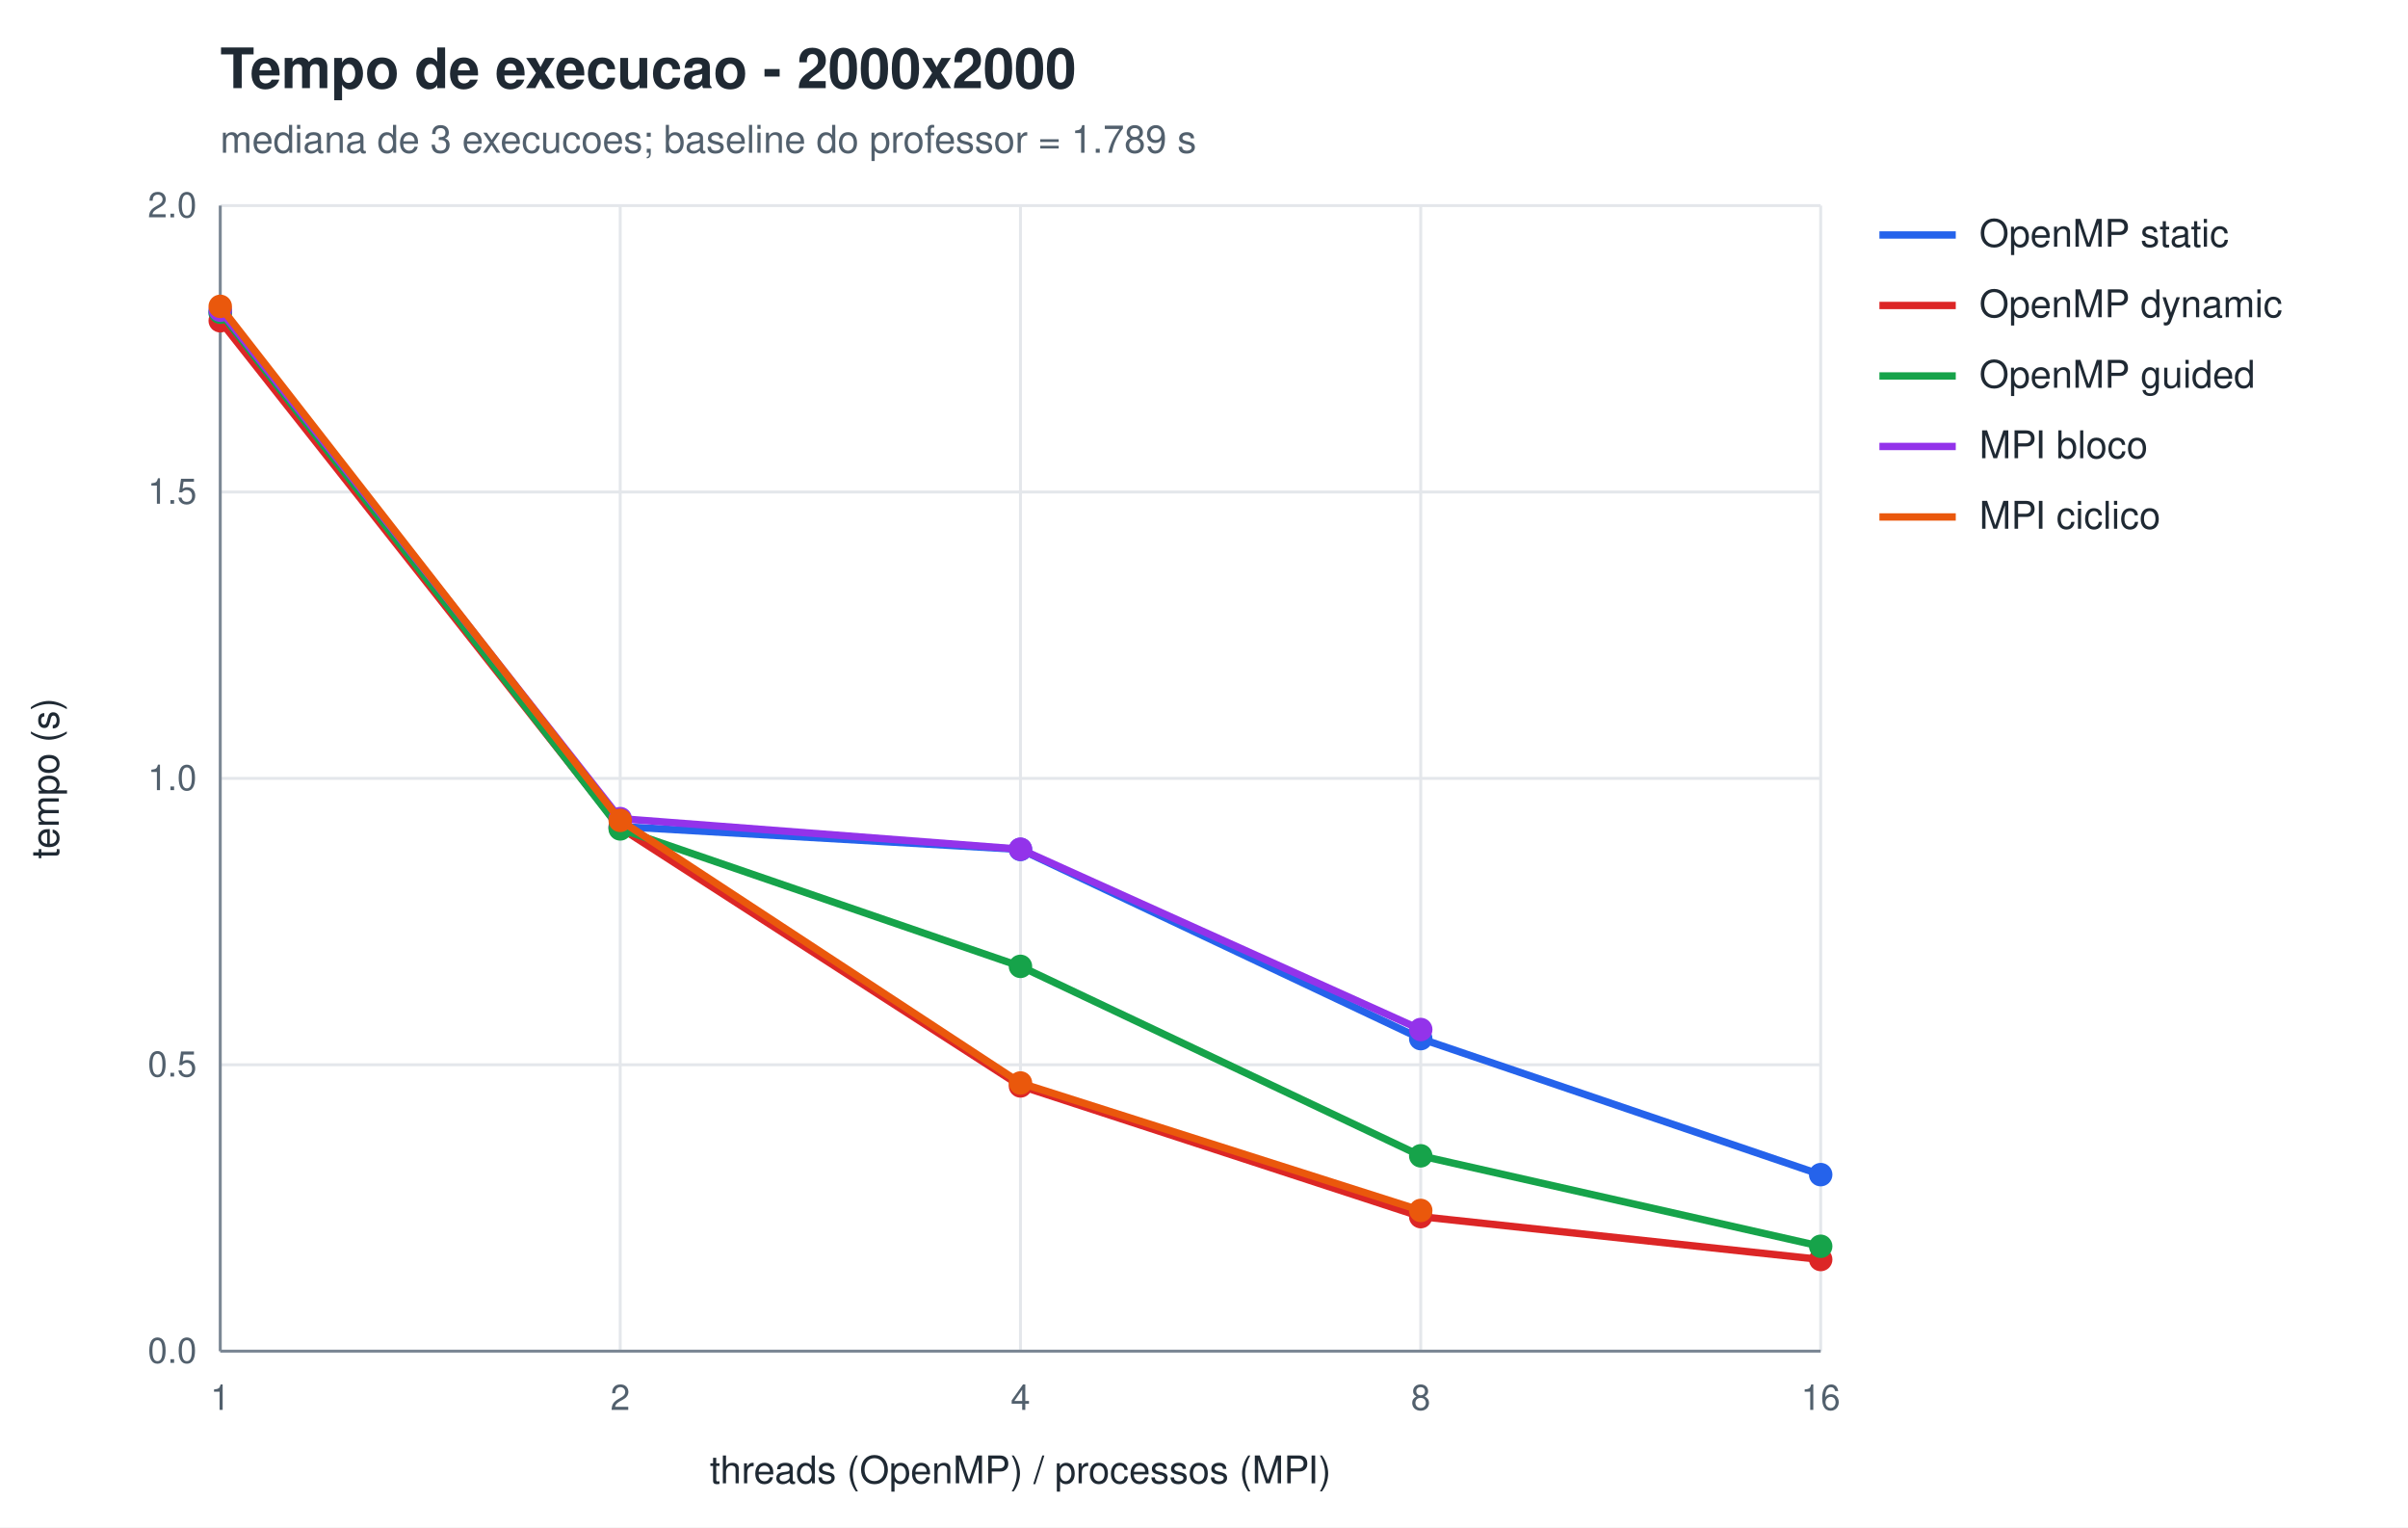
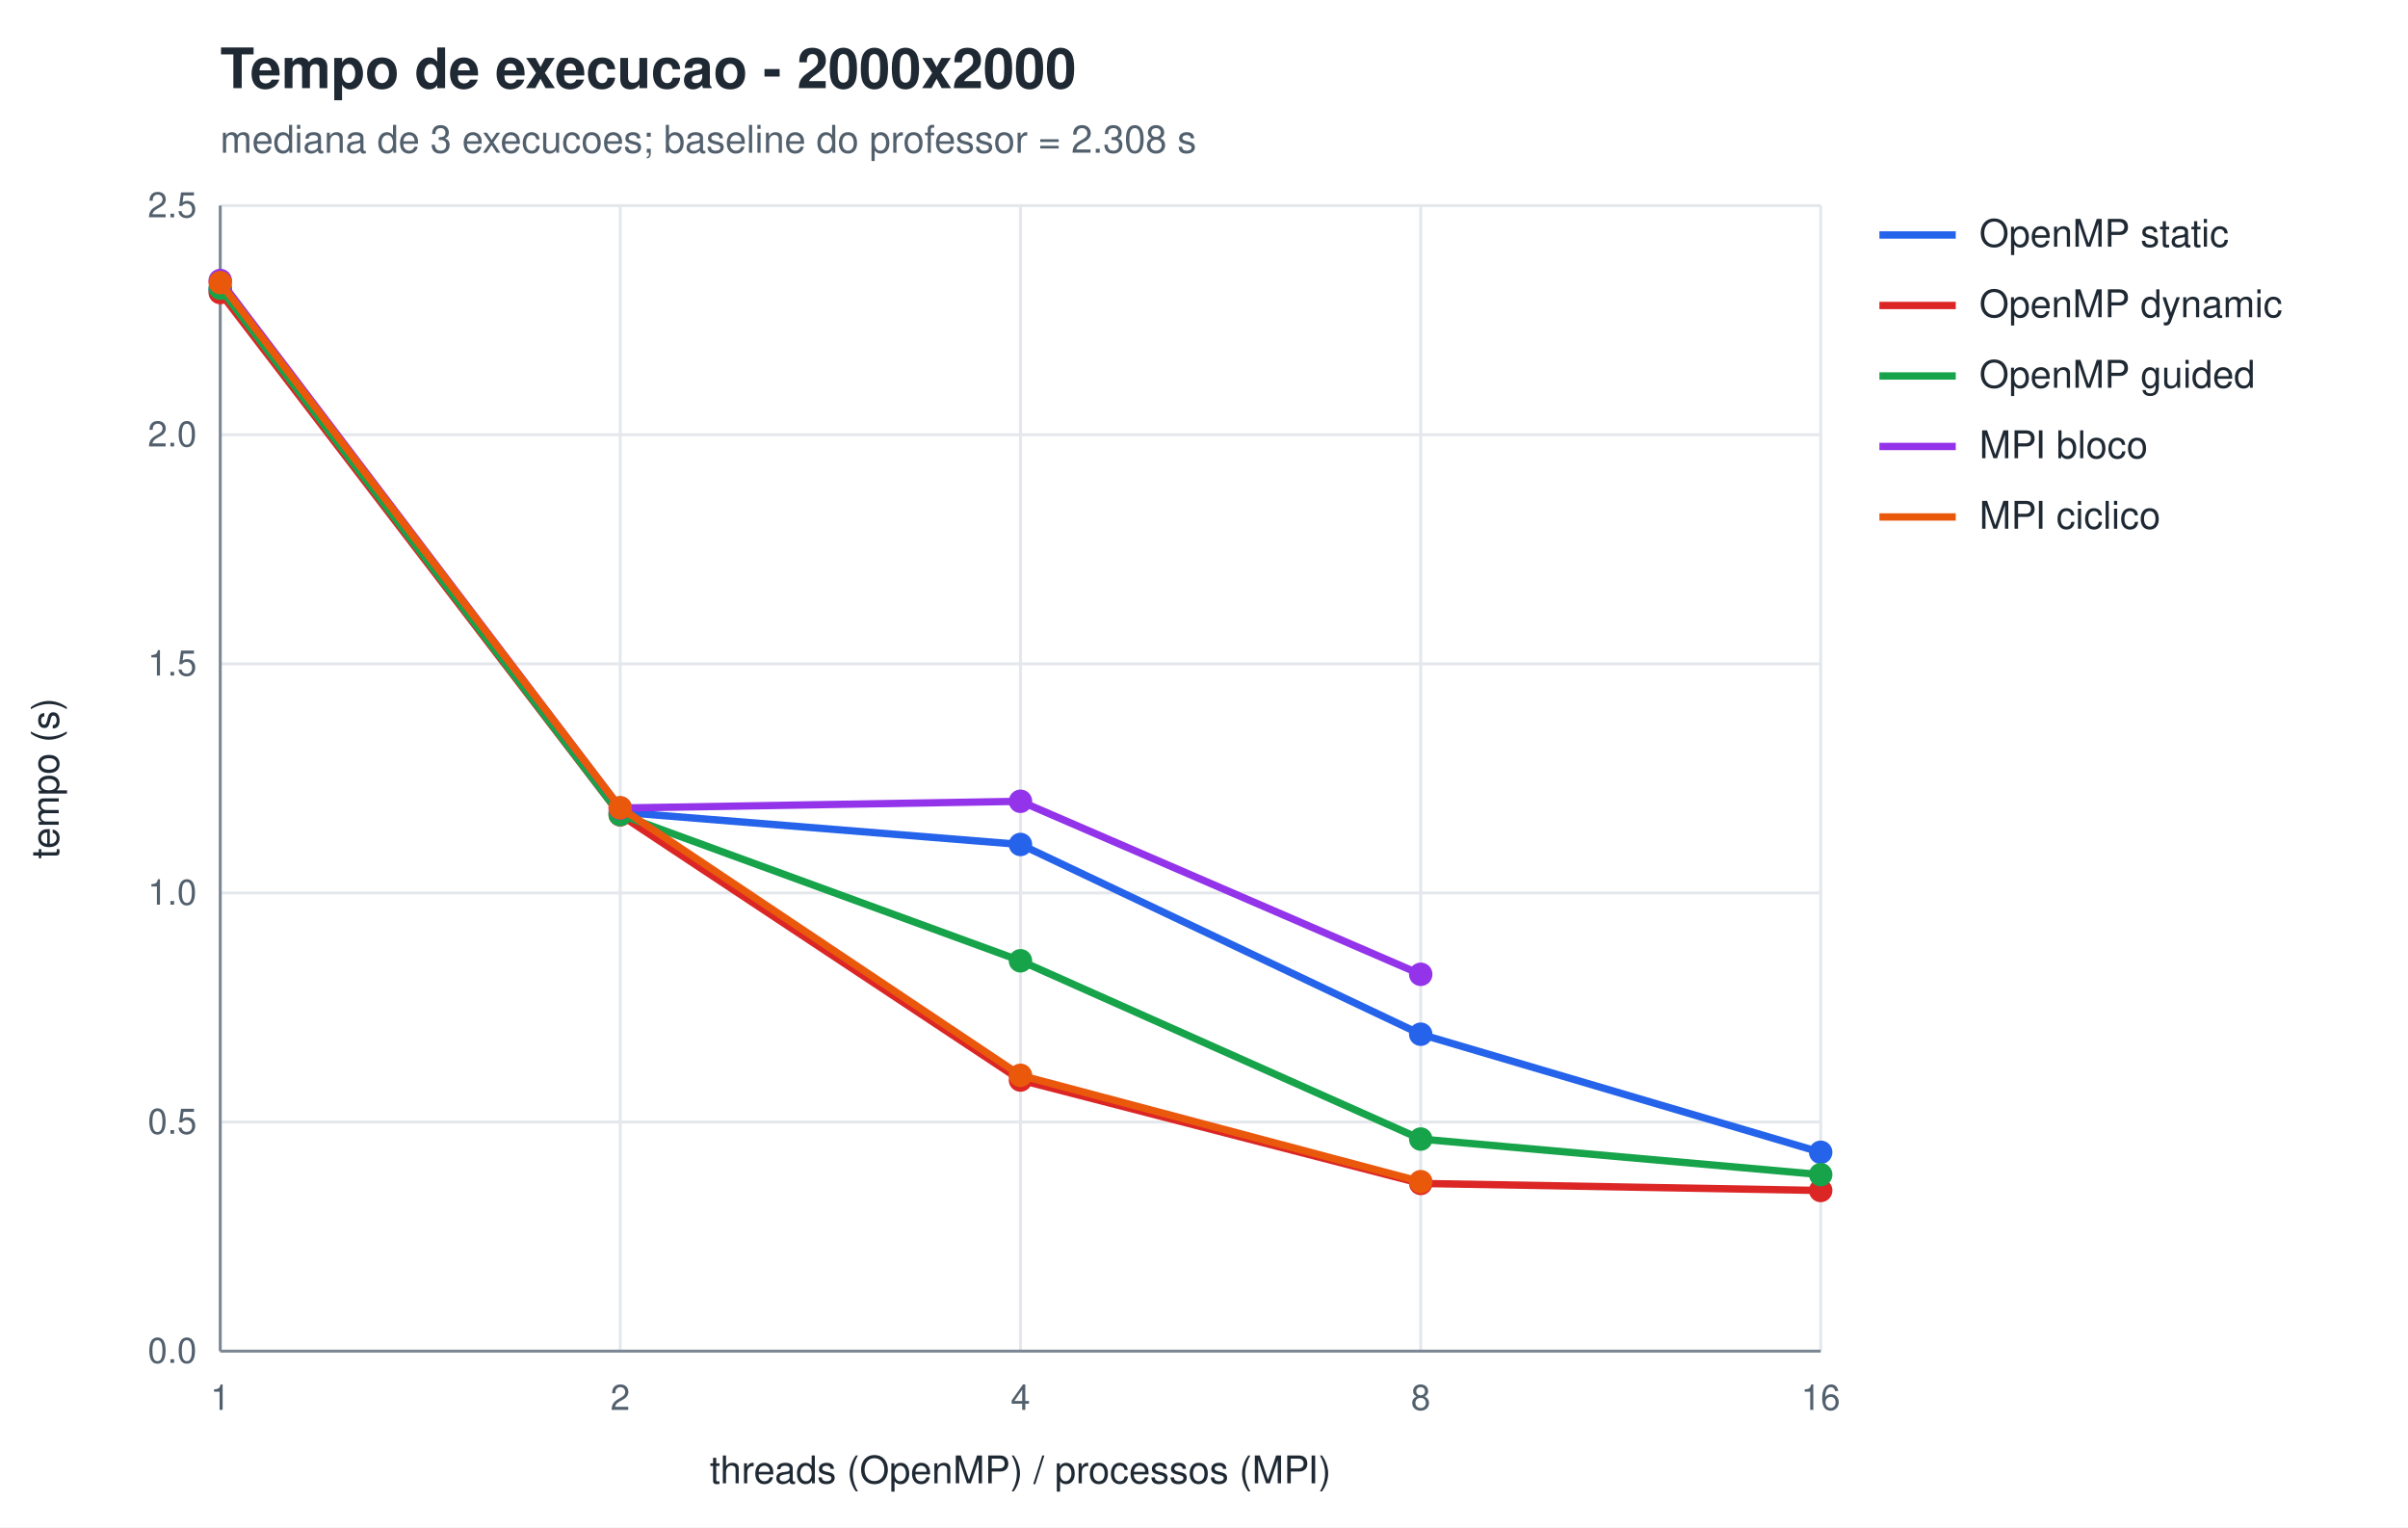
<svg xmlns="http://www.w3.org/2000/svg" width="820" height="520" viewBox="0 0 820 520" font-family="Helvetica, Arial, sans-serif">
  <rect width="100%" height="100%" fill="#ffffff" />
  <text x="75" y="30" font-size="19" font-weight="bold" fill="#1f2933">Tempo de execucao - 2000x2000</text>
-   <text x="75" y="52" font-size="13" fill="#52606d">mediana de 3 execucoes; baseline do professor = 1.789 s</text>
+   <text x="75" y="52" font-size="13" fill="#52606d">mediana de 3 execucoes; baseline do professor = 2.308 s</text>
  <line x1="75.0" y1="460.0" x2="620.0" y2="460.0" stroke="#e4e7eb" />
  <text x="67.0" y="464.0" font-size="12" text-anchor="end" fill="#52606d">0.0</text>
-   <line x1="75.0" y1="362.5" x2="620.0" y2="362.5" stroke="#e4e7eb" />
-   <text x="67.0" y="366.5" font-size="12" text-anchor="end" fill="#52606d">0.5</text>
-   <line x1="75.0" y1="265.0" x2="620.0" y2="265.0" stroke="#e4e7eb" />
-   <text x="67.0" y="269.0" font-size="12" text-anchor="end" fill="#52606d">1.0</text>
-   <line x1="75.0" y1="167.5" x2="620.0" y2="167.5" stroke="#e4e7eb" />
-   <text x="67.0" y="171.5" font-size="12" text-anchor="end" fill="#52606d">1.5</text>
+   <line x1="75.0" y1="382.0" x2="620.0" y2="382.0" stroke="#e4e7eb" />
+   <text x="67.0" y="386.0" font-size="12" text-anchor="end" fill="#52606d">0.5</text>
+   <line x1="75.0" y1="304.0" x2="620.0" y2="304.0" stroke="#e4e7eb" />
+   <text x="67.0" y="308.0" font-size="12" text-anchor="end" fill="#52606d">1.0</text>
+   <line x1="75.0" y1="226.0" x2="620.0" y2="226.0" stroke="#e4e7eb" />
+   <text x="67.0" y="230.0" font-size="12" text-anchor="end" fill="#52606d">1.5</text>
+   <line x1="75.0" y1="148.0" x2="620.0" y2="148.0" stroke="#e4e7eb" />
+   <text x="67.0" y="152.0" font-size="12" text-anchor="end" fill="#52606d">2.0</text>
  <line x1="75.0" y1="70.0" x2="620.0" y2="70.0" stroke="#e4e7eb" />
-   <text x="67.0" y="74.0" font-size="12" text-anchor="end" fill="#52606d">2.0</text>
+   <text x="67.0" y="74.0" font-size="12" text-anchor="end" fill="#52606d">2.5</text>
  <line x1="75.0" y1="70.0" x2="75.0" y2="460.0" stroke="#e4e7eb" />
  <text x="75.0" y="480.0" font-size="12" text-anchor="middle" fill="#52606d">1</text>
  <line x1="211.2" y1="70.0" x2="211.2" y2="460.0" stroke="#e4e7eb" />
  <text x="211.2" y="480.0" font-size="12" text-anchor="middle" fill="#52606d">2</text>
  <line x1="347.5" y1="70.0" x2="347.5" y2="460.0" stroke="#e4e7eb" />
  <text x="347.5" y="480.0" font-size="12" text-anchor="middle" fill="#52606d">4</text>
  <line x1="483.8" y1="70.0" x2="483.8" y2="460.0" stroke="#e4e7eb" />
  <text x="483.8" y="480.0" font-size="12" text-anchor="middle" fill="#52606d">8</text>
  <line x1="620.0" y1="70.0" x2="620.0" y2="460.0" stroke="#e4e7eb" />
  <text x="620.0" y="480.0" font-size="12" text-anchor="middle" fill="#52606d">16</text>
  <line x1="75.0" y1="460.0" x2="620.0" y2="460.0" stroke="#7b8794" />
  <line x1="75.0" y1="70.0" x2="75.0" y2="460.0" stroke="#7b8794" />
  <text x="347.5" y="505.0" font-size="13" text-anchor="middle" fill="#1f2933">threads (OpenMP) / processos (MPI)</text>
  <text transform="translate(20 265.0) rotate(-90)" font-size="13" text-anchor="middle" fill="#1f2933">tempo (s)</text>
-   <path d="M75.0 106.6 L211.2 281.4 L347.5 289.2 L483.8 353.6 L620.0 399.9" fill="none" stroke="#2563eb" stroke-width="2.5" />
-   <circle cx="75.0" cy="106.6" r="4" fill="#2563eb" />
-   <circle cx="211.2" cy="281.4" r="4" fill="#2563eb" />
-   <circle cx="347.5" cy="289.2" r="4" fill="#2563eb" />
-   <circle cx="483.8" cy="353.6" r="4" fill="#2563eb" />
-   <circle cx="620.0" cy="399.9" r="4" fill="#2563eb" />
+   <path d="M75.0 98.6 L211.2 276.5 L347.5 287.5 L483.8 352.1 L620.0 392.3" fill="none" stroke="#2563eb" stroke-width="2.5" />
+   <circle cx="75.0" cy="98.6" r="4" fill="#2563eb" />
+   <circle cx="211.2" cy="276.5" r="4" fill="#2563eb" />
+   <circle cx="347.5" cy="287.5" r="4" fill="#2563eb" />
+   <circle cx="483.8" cy="352.1" r="4" fill="#2563eb" />
+   <circle cx="620.0" cy="392.3" r="4" fill="#2563eb" />
  <line x1="640.0" y1="80.0" x2="666.0" y2="80.0" stroke="#2563eb" stroke-width="2.5" />
  <text x="674.0" y="84.0" font-size="13" fill="#1f2933">OpenMP static</text>
-   <path d="M75.0 109.2 L211.2 281.8 L347.5 369.7 L483.8 414.2 L620.0 428.8" fill="none" stroke="#dc2626" stroke-width="2.5" />
-   <circle cx="75.0" cy="109.2" r="4" fill="#dc2626" />
-   <circle cx="211.2" cy="281.8" r="4" fill="#dc2626" />
-   <circle cx="347.5" cy="369.7" r="4" fill="#dc2626" />
-   <circle cx="483.8" cy="414.2" r="4" fill="#dc2626" />
-   <circle cx="620.0" cy="428.8" r="4" fill="#dc2626" />
+   <path d="M75.0 99.6 L211.2 277.4 L347.5 367.7 L483.8 402.9 L620.0 405.3" fill="none" stroke="#dc2626" stroke-width="2.5" />
+   <circle cx="75.0" cy="99.6" r="4" fill="#dc2626" />
+   <circle cx="211.2" cy="277.4" r="4" fill="#dc2626" />
+   <circle cx="347.5" cy="367.7" r="4" fill="#dc2626" />
+   <circle cx="483.8" cy="402.9" r="4" fill="#dc2626" />
+   <circle cx="620.0" cy="405.3" r="4" fill="#dc2626" />
  <line x1="640.0" y1="104.0" x2="666.0" y2="104.0" stroke="#dc2626" stroke-width="2.5" />
  <text x="674.0" y="108.0" font-size="13" fill="#1f2933">OpenMP dynamic</text>
-   <path d="M75.0 106.3 L211.2 282.2 L347.5 329.0 L483.8 393.5 L620.0 424.3" fill="none" stroke="#16a34a" stroke-width="2.5" />
-   <circle cx="75.0" cy="106.3" r="4" fill="#16a34a" />
-   <circle cx="211.2" cy="282.2" r="4" fill="#16a34a" />
-   <circle cx="347.5" cy="329.0" r="4" fill="#16a34a" />
-   <circle cx="483.8" cy="393.5" r="4" fill="#16a34a" />
-   <circle cx="620.0" cy="424.3" r="4" fill="#16a34a" />
+   <path d="M75.0 98.1 L211.2 277.3 L347.5 327.1 L483.8 387.8 L620.0 399.9" fill="none" stroke="#16a34a" stroke-width="2.5" />
+   <circle cx="75.0" cy="98.1" r="4" fill="#16a34a" />
+   <circle cx="211.2" cy="277.3" r="4" fill="#16a34a" />
+   <circle cx="347.5" cy="327.1" r="4" fill="#16a34a" />
+   <circle cx="483.8" cy="387.8" r="4" fill="#16a34a" />
+   <circle cx="620.0" cy="399.9" r="4" fill="#16a34a" />
  <line x1="640.0" y1="128.0" x2="666.0" y2="128.0" stroke="#16a34a" stroke-width="2.5" />
  <text x="674.0" y="132.0" font-size="13" fill="#1f2933">OpenMP guided</text>
-   <path d="M75.0 105.6 L211.2 278.7 L347.5 289.1 L483.8 350.5" fill="none" stroke="#9333ea" stroke-width="2.5" />
-   <circle cx="75.0" cy="105.6" r="4" fill="#9333ea" />
-   <circle cx="211.2" cy="278.7" r="4" fill="#9333ea" />
-   <circle cx="347.5" cy="289.1" r="4" fill="#9333ea" />
-   <circle cx="483.8" cy="350.5" r="4" fill="#9333ea" />
+   <path d="M75.0 95.5 L211.2 275.1 L347.5 272.8 L483.8 331.7" fill="none" stroke="#9333ea" stroke-width="2.5" />
+   <circle cx="75.0" cy="95.5" r="4" fill="#9333ea" />
+   <circle cx="211.2" cy="275.1" r="4" fill="#9333ea" />
+   <circle cx="347.5" cy="272.8" r="4" fill="#9333ea" />
+   <circle cx="483.8" cy="331.7" r="4" fill="#9333ea" />
  <line x1="640.0" y1="152.0" x2="666.0" y2="152.0" stroke="#9333ea" stroke-width="2.5" />
  <text x="674.0" y="156.0" font-size="13" fill="#1f2933">MPI bloco</text>
-   <path d="M75.0 104.3 L211.2 279.3 L347.5 368.7 L483.8 412.1" fill="none" stroke="#ea580c" stroke-width="2.5" />
-   <circle cx="75.0" cy="104.3" r="4" fill="#ea580c" />
-   <circle cx="211.2" cy="279.3" r="4" fill="#ea580c" />
-   <circle cx="347.5" cy="368.7" r="4" fill="#ea580c" />
-   <circle cx="483.8" cy="412.1" r="4" fill="#ea580c" />
+   <path d="M75.0 96.2 L211.2 275.0 L347.5 366.1 L483.8 402.3" fill="none" stroke="#ea580c" stroke-width="2.5" />
+   <circle cx="75.0" cy="96.2" r="4" fill="#ea580c" />
+   <circle cx="211.2" cy="275.0" r="4" fill="#ea580c" />
+   <circle cx="347.5" cy="366.1" r="4" fill="#ea580c" />
+   <circle cx="483.8" cy="402.3" r="4" fill="#ea580c" />
  <line x1="640.0" y1="176.0" x2="666.0" y2="176.0" stroke="#ea580c" stroke-width="2.5" />
  <text x="674.0" y="180.0" font-size="13" fill="#1f2933">MPI ciclico</text>
</svg>
